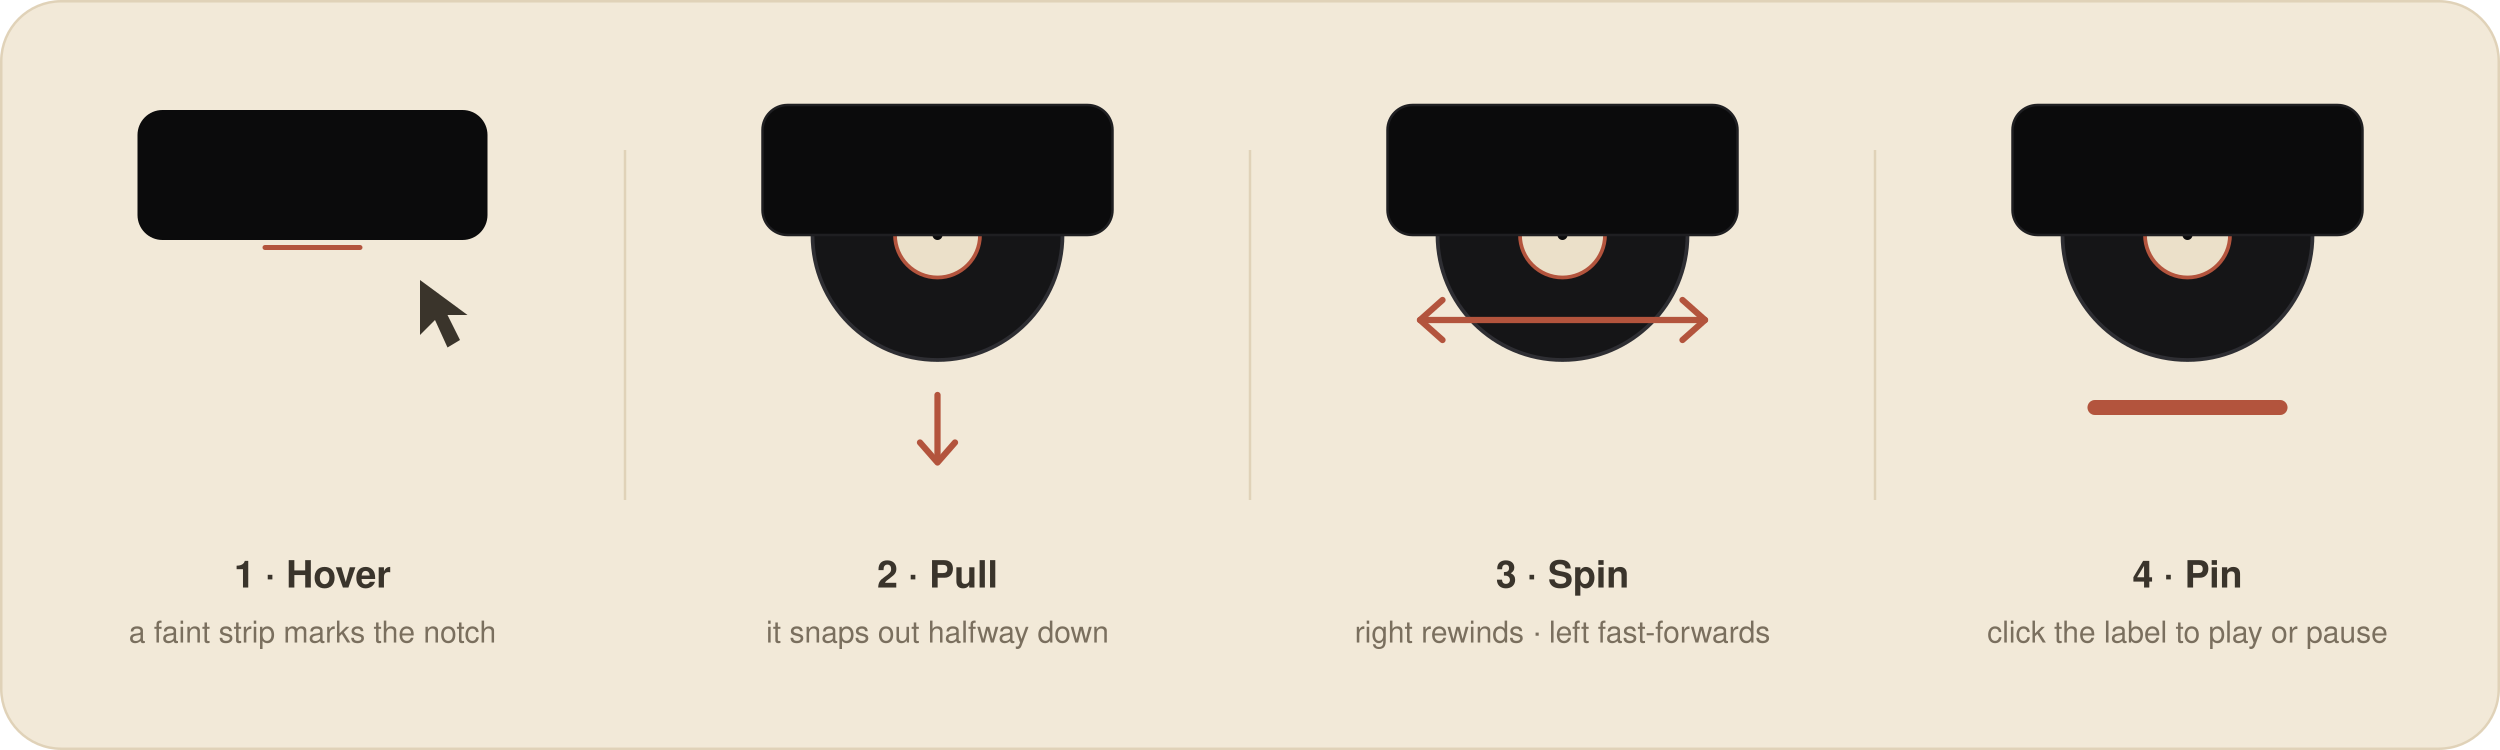
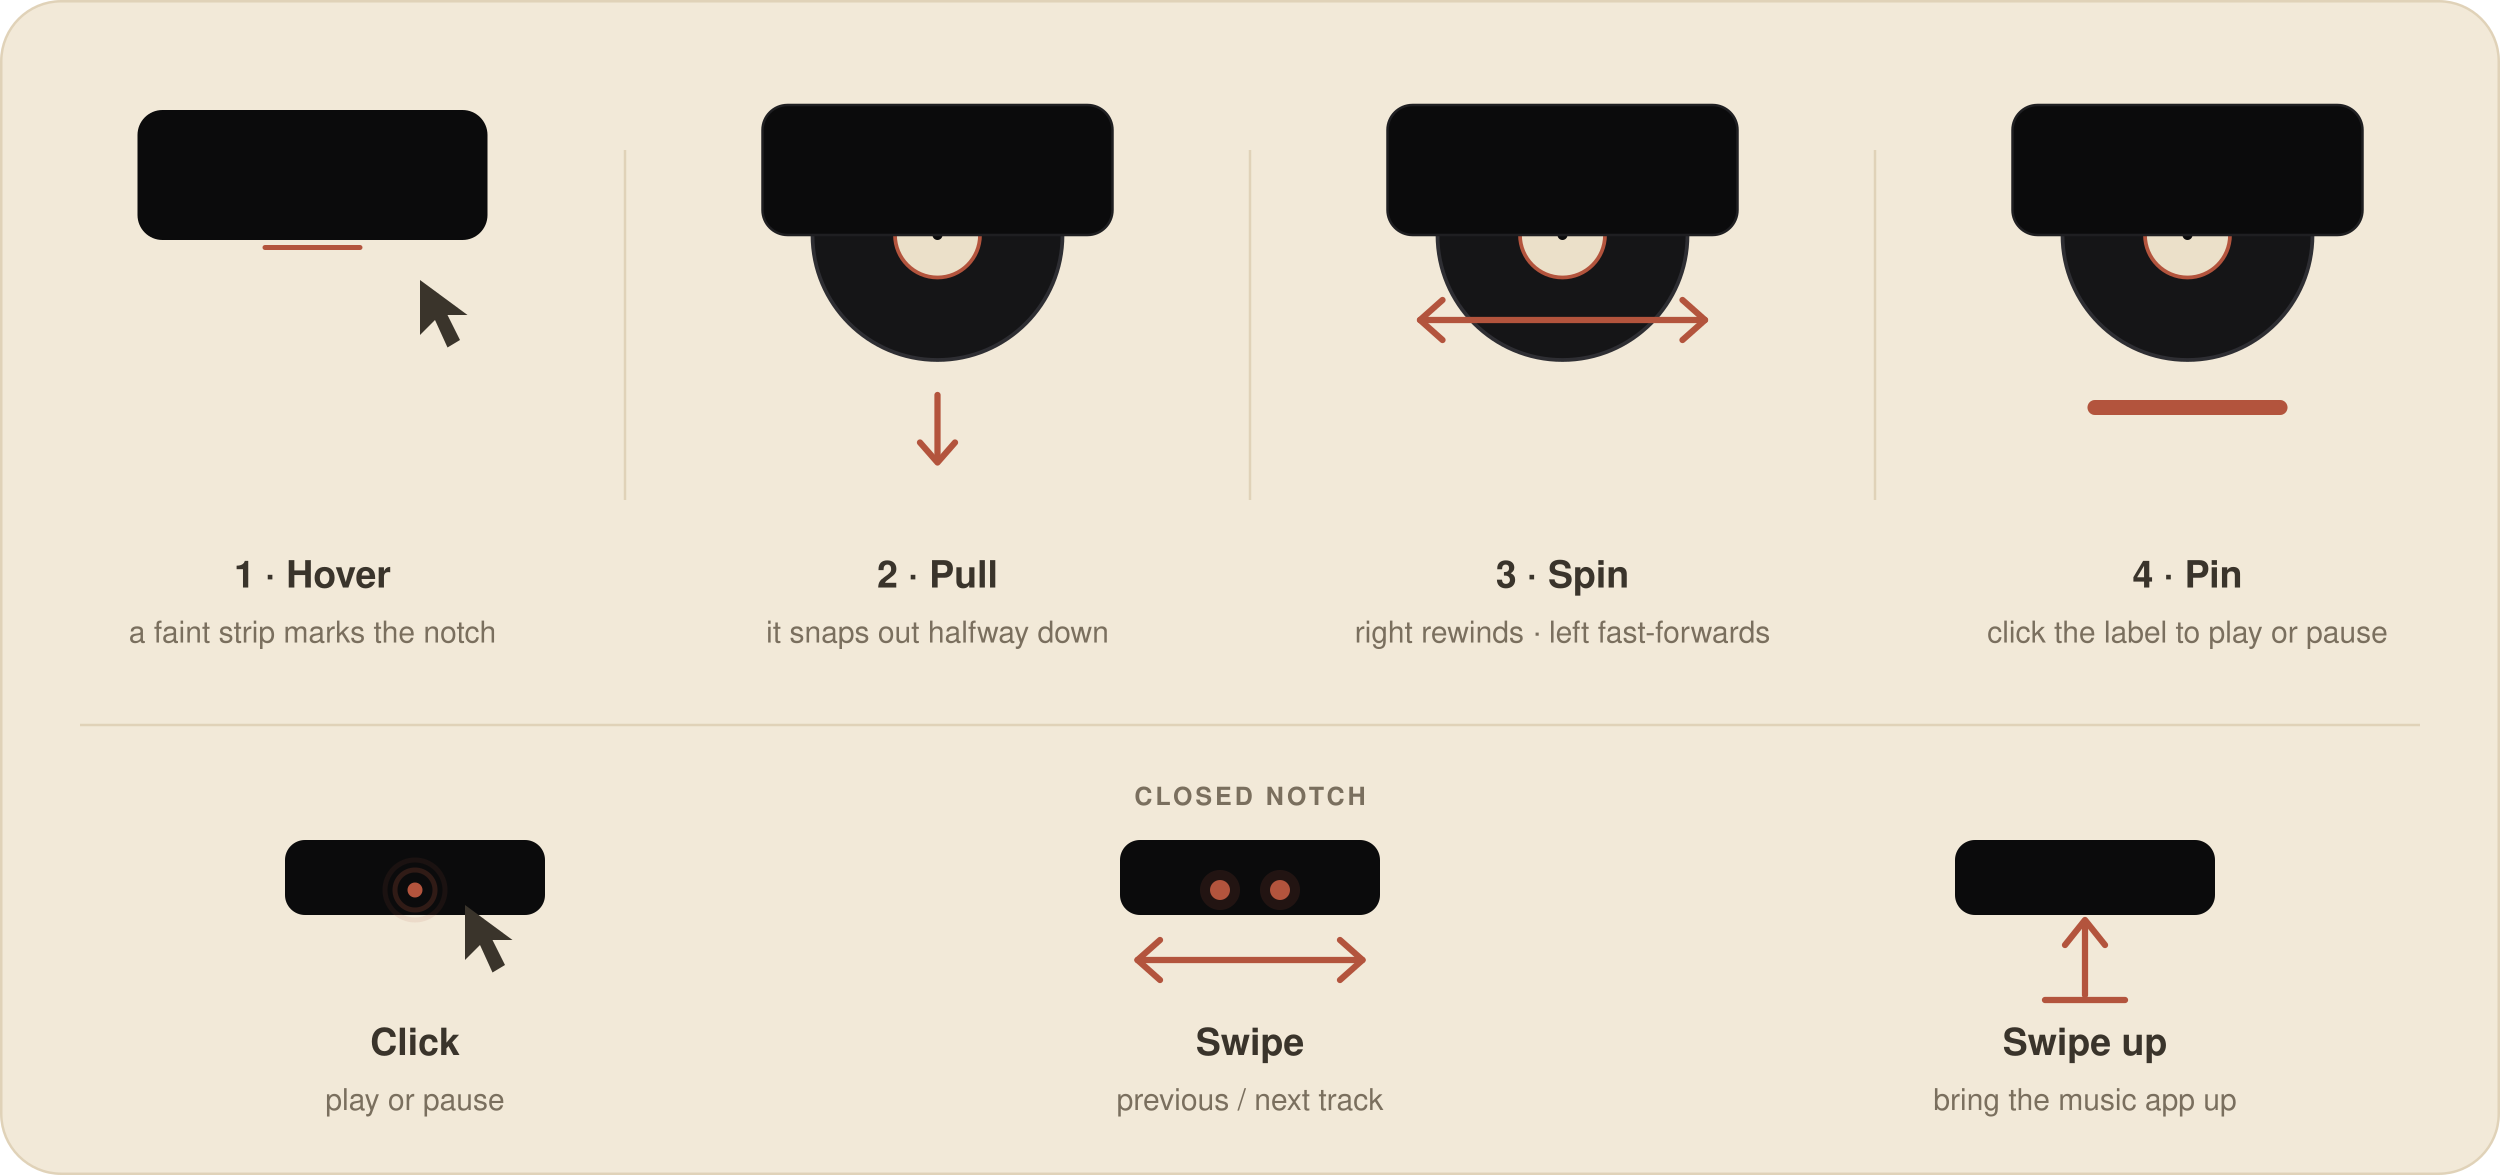
- <svg xmlns="http://www.w3.org/2000/svg" width="1000" height="300" viewBox="0 0 1000 300" role="img" aria-labelledby="title desc">
-   <rect x="0.5" y="0.5" width="999" height="299" rx="24" fill="#F2E9D8" stroke="#E0D2B8" />
+ <svg xmlns="http://www.w3.org/2000/svg" width="1000" height="470" viewBox="0 0 1000 470" role="img" aria-labelledby="title desc">
+   <rect x="0.5" y="0.5" width="999" height="469" rx="24" fill="#F2E9D8" stroke="#E0D2B8" />
  <g font-family="-apple-system, BlinkMacSystemFont, 'Segoe UI', Helvetica, Arial, sans-serif">
    <g transform="translate(0,0)">
      <rect x="55" y="44" width="140" height="52" rx="10" fill="#0B0B0C" />
      <rect x="105" y="98" width="40" height="2" rx="1" fill="#B3543D" />
      <path d="M168 112 L168 134 L174 128 L179 139 L184 136 L179 126 L187 126 Z" fill="#3A342B" />
      <text x="125" y="235" text-anchor="middle" font-size="15" font-weight="600" fill="#3A342B">1 · Hover</text>
      <text x="125" y="257" text-anchor="middle" font-size="12" fill="#7A6F5E">a faint strip marks the notch</text>
    </g>
    <g transform="translate(250,0)">
      <circle cx="125" cy="94" r="50" fill="#151517" />
      <circle cx="125" cy="94" r="50" fill="none" stroke="#2E2E33" stroke-width="1.5" />
      <circle cx="125" cy="94" r="17" fill="#EBE0C9" />
      <circle cx="125" cy="94" r="17" fill="none" stroke="#B3543D" stroke-width="1.5" />
      <circle cx="125" cy="94" r="2" fill="#0B0B0C" />
      <rect x="55" y="42" width="140" height="52" rx="10" fill="#0B0B0C" />
      <rect x="55" y="42" width="140" height="52" rx="10" fill="none" stroke="#1F1F22" />
      <path d="M125 158 L125 184" stroke="#B3543D" stroke-width="2.5" stroke-linecap="round" />
      <path d="M118 177 L125 185 L132 177" fill="none" stroke="#B3543D" stroke-width="2.5" stroke-linecap="round" stroke-linejoin="round" />
      <text x="125" y="235" text-anchor="middle" font-size="15" font-weight="600" fill="#3A342B">2 · Pull</text>
      <text x="125" y="257" text-anchor="middle" font-size="12" fill="#7A6F5E">it snaps out halfway down</text>
    </g>
    <g transform="translate(500,0)">
      <circle cx="125" cy="94" r="50" fill="#151517" />
      <circle cx="125" cy="94" r="50" fill="none" stroke="#2E2E33" stroke-width="1.5" />
      <circle cx="125" cy="94" r="17" fill="#EBE0C9" />
      <circle cx="125" cy="94" r="17" fill="none" stroke="#B3543D" stroke-width="1.5" />
      <circle cx="125" cy="94" r="2" fill="#0B0B0C" />
      <rect x="55" y="42" width="140" height="52" rx="10" fill="#0B0B0C" />
      <rect x="55" y="42" width="140" height="52" rx="10" fill="none" stroke="#1F1F22" />
      <path d="M68 128 L182 128" stroke="#B3543D" stroke-width="2.5" stroke-linecap="round" />
      <path d="M77 120 L68 128 L77 136" fill="none" stroke="#B3543D" stroke-width="2.5" stroke-linecap="round" stroke-linejoin="round" />
      <path d="M173 120 L182 128 L173 136" fill="none" stroke="#B3543D" stroke-width="2.5" stroke-linecap="round" stroke-linejoin="round" />
      <text x="125" y="235" text-anchor="middle" font-size="15" font-weight="600" fill="#3A342B">3 · Spin</text>
      <text x="125" y="257" text-anchor="middle" font-size="12" fill="#7A6F5E">right rewinds · left fast-forwards</text>
    </g>
    <g transform="translate(750,0)">
      <circle cx="125" cy="94" r="50" fill="#151517" />
      <circle cx="125" cy="94" r="50" fill="none" stroke="#2E2E33" stroke-width="1.5" />
      <circle cx="125" cy="94" r="17" fill="#EBE0C9" />
      <circle cx="125" cy="94" r="17" fill="none" stroke="#B3543D" stroke-width="1.5" />
      <circle cx="125" cy="94" r="2" fill="#0B0B0C" />
      <rect x="55" y="42" width="140" height="52" rx="10" fill="#0B0B0C" />
      <rect x="55" y="42" width="140" height="52" rx="10" fill="none" stroke="#1F1F22" />
      <rect x="85" y="160" width="80" height="6" rx="3" fill="#DCCDB2" />
      <rect x="85" y="160" width="80" height="6" rx="3" fill="#B3543D" />
      <text x="125" y="235" text-anchor="middle" font-size="15" font-weight="600" fill="#3A342B">4 · Pin</text>
      <text x="125" y="257" text-anchor="middle" font-size="12" fill="#7A6F5E">click the label to play or pause</text>
    </g>
    <line x1="250" y1="60" x2="250" y2="200" stroke="#E0D2B8" />
    <line x1="500" y1="60" x2="500" y2="200" stroke="#E0D2B8" />
    <line x1="750" y1="60" x2="750" y2="200" stroke="#E0D2B8" />
+     <line x1="32" y1="290" x2="968" y2="290" stroke="#E0D2B8" />
+     <text x="500" y="322" text-anchor="middle" font-size="10" font-weight="600" letter-spacing="1.2" fill="#7A6F5E">CLOSED NOTCH</text>
+     <g>
+       <rect x="114" y="336" width="104" height="30" rx="8" fill="#0B0B0C" />
+       <circle cx="166" cy="356" r="12" fill="none" stroke="#B3543D" stroke-opacity="0.10" stroke-width="2" />
+       <circle cx="166" cy="356" r="8" fill="none" stroke="#B3543D" stroke-opacity="0.22" stroke-width="2" />
+       <circle cx="166" cy="356" r="3" fill="#B3543D" />
+       <path d="M186 362 L186 384 L192 378 L197 389 L202 386 L197 376 L205 376 Z" fill="#3A342B" />
+       <text x="166" y="422" text-anchor="middle" font-size="15" font-weight="600" fill="#3A342B">Click</text>
+       <text x="166" y="444" text-anchor="middle" font-size="12" fill="#7A6F5E">play or pause</text>
+     </g>
+     <g>
+       <rect x="448" y="336" width="104" height="30" rx="8" fill="#0B0B0C" />
+       <circle cx="488" cy="356" r="8" fill="#B3543D" fill-opacity="0.14" />
+       <circle cx="488" cy="356" r="4" fill="#B3543D" />
+       <circle cx="512" cy="356" r="8" fill="#B3543D" fill-opacity="0.14" />
+       <circle cx="512" cy="356" r="4" fill="#B3543D" />
+       <path d="M455 384 H545" stroke="#B3543D" stroke-width="2.5" stroke-linecap="round" />
+       <path d="M464 376 L455 384 L464 392" fill="none" stroke="#B3543D" stroke-width="2.5" stroke-linecap="round" stroke-linejoin="round" />
+       <path d="M536 376 L545 384 L536 392" fill="none" stroke="#B3543D" stroke-width="2.5" stroke-linecap="round" stroke-linejoin="round" />
+       <text x="500" y="422" text-anchor="middle" font-size="15" font-weight="600" fill="#3A342B">Swipe</text>
+       <text x="500" y="444" text-anchor="middle" font-size="12" fill="#7A6F5E">previous / next track</text>
+     </g>
+     <g>
+       <rect x="782" y="336" width="104" height="30" rx="8" fill="#0B0B0C" />
+       <path d="M818 400 H850" stroke="#B3543D" stroke-width="2.5" stroke-linecap="round" />
+       <path d="M834 398 V370" stroke="#B3543D" stroke-width="2.5" stroke-linecap="round" />
+       <path d="M826 378 L834 368 L842 378" fill="none" stroke="#B3543D" stroke-width="2.5" stroke-linecap="round" stroke-linejoin="round" />
+       <text x="834" y="422" text-anchor="middle" font-size="15" font-weight="600" fill="#3A342B">Swipe up</text>
+       <text x="834" y="444" text-anchor="middle" font-size="12" fill="#7A6F5E">bring the music app up</text>
+     </g>
  </g>
</svg>
